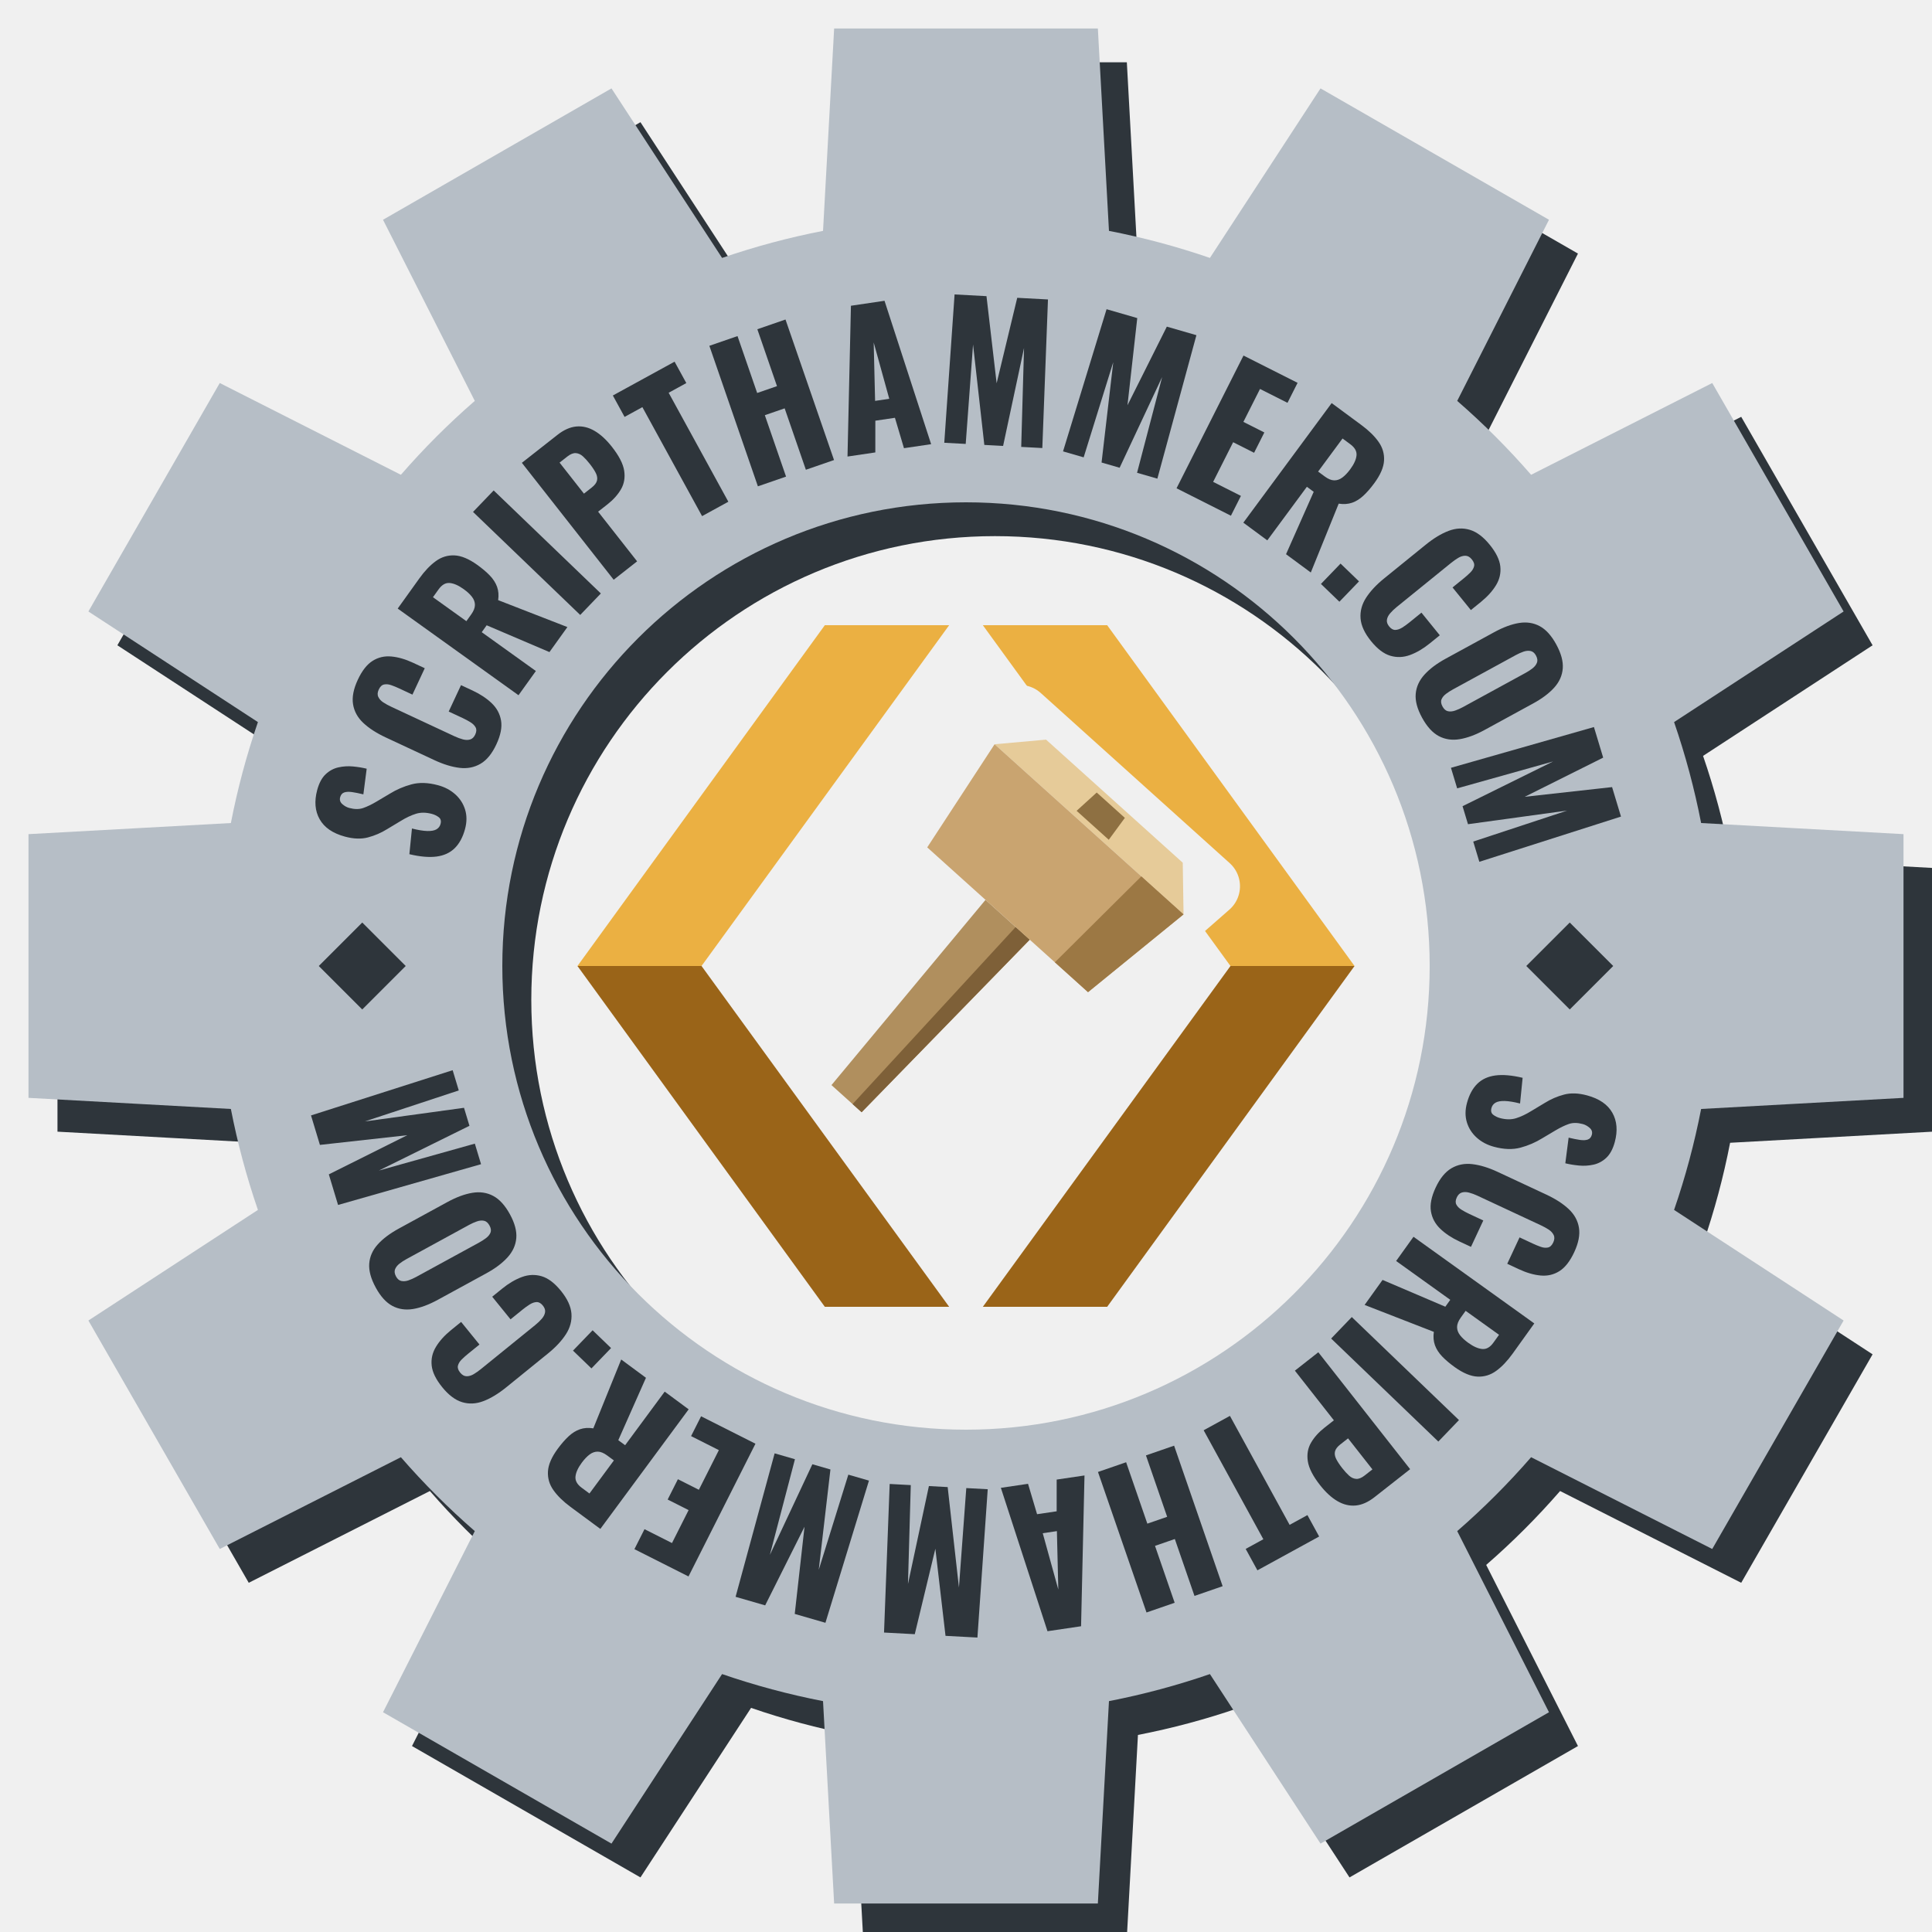
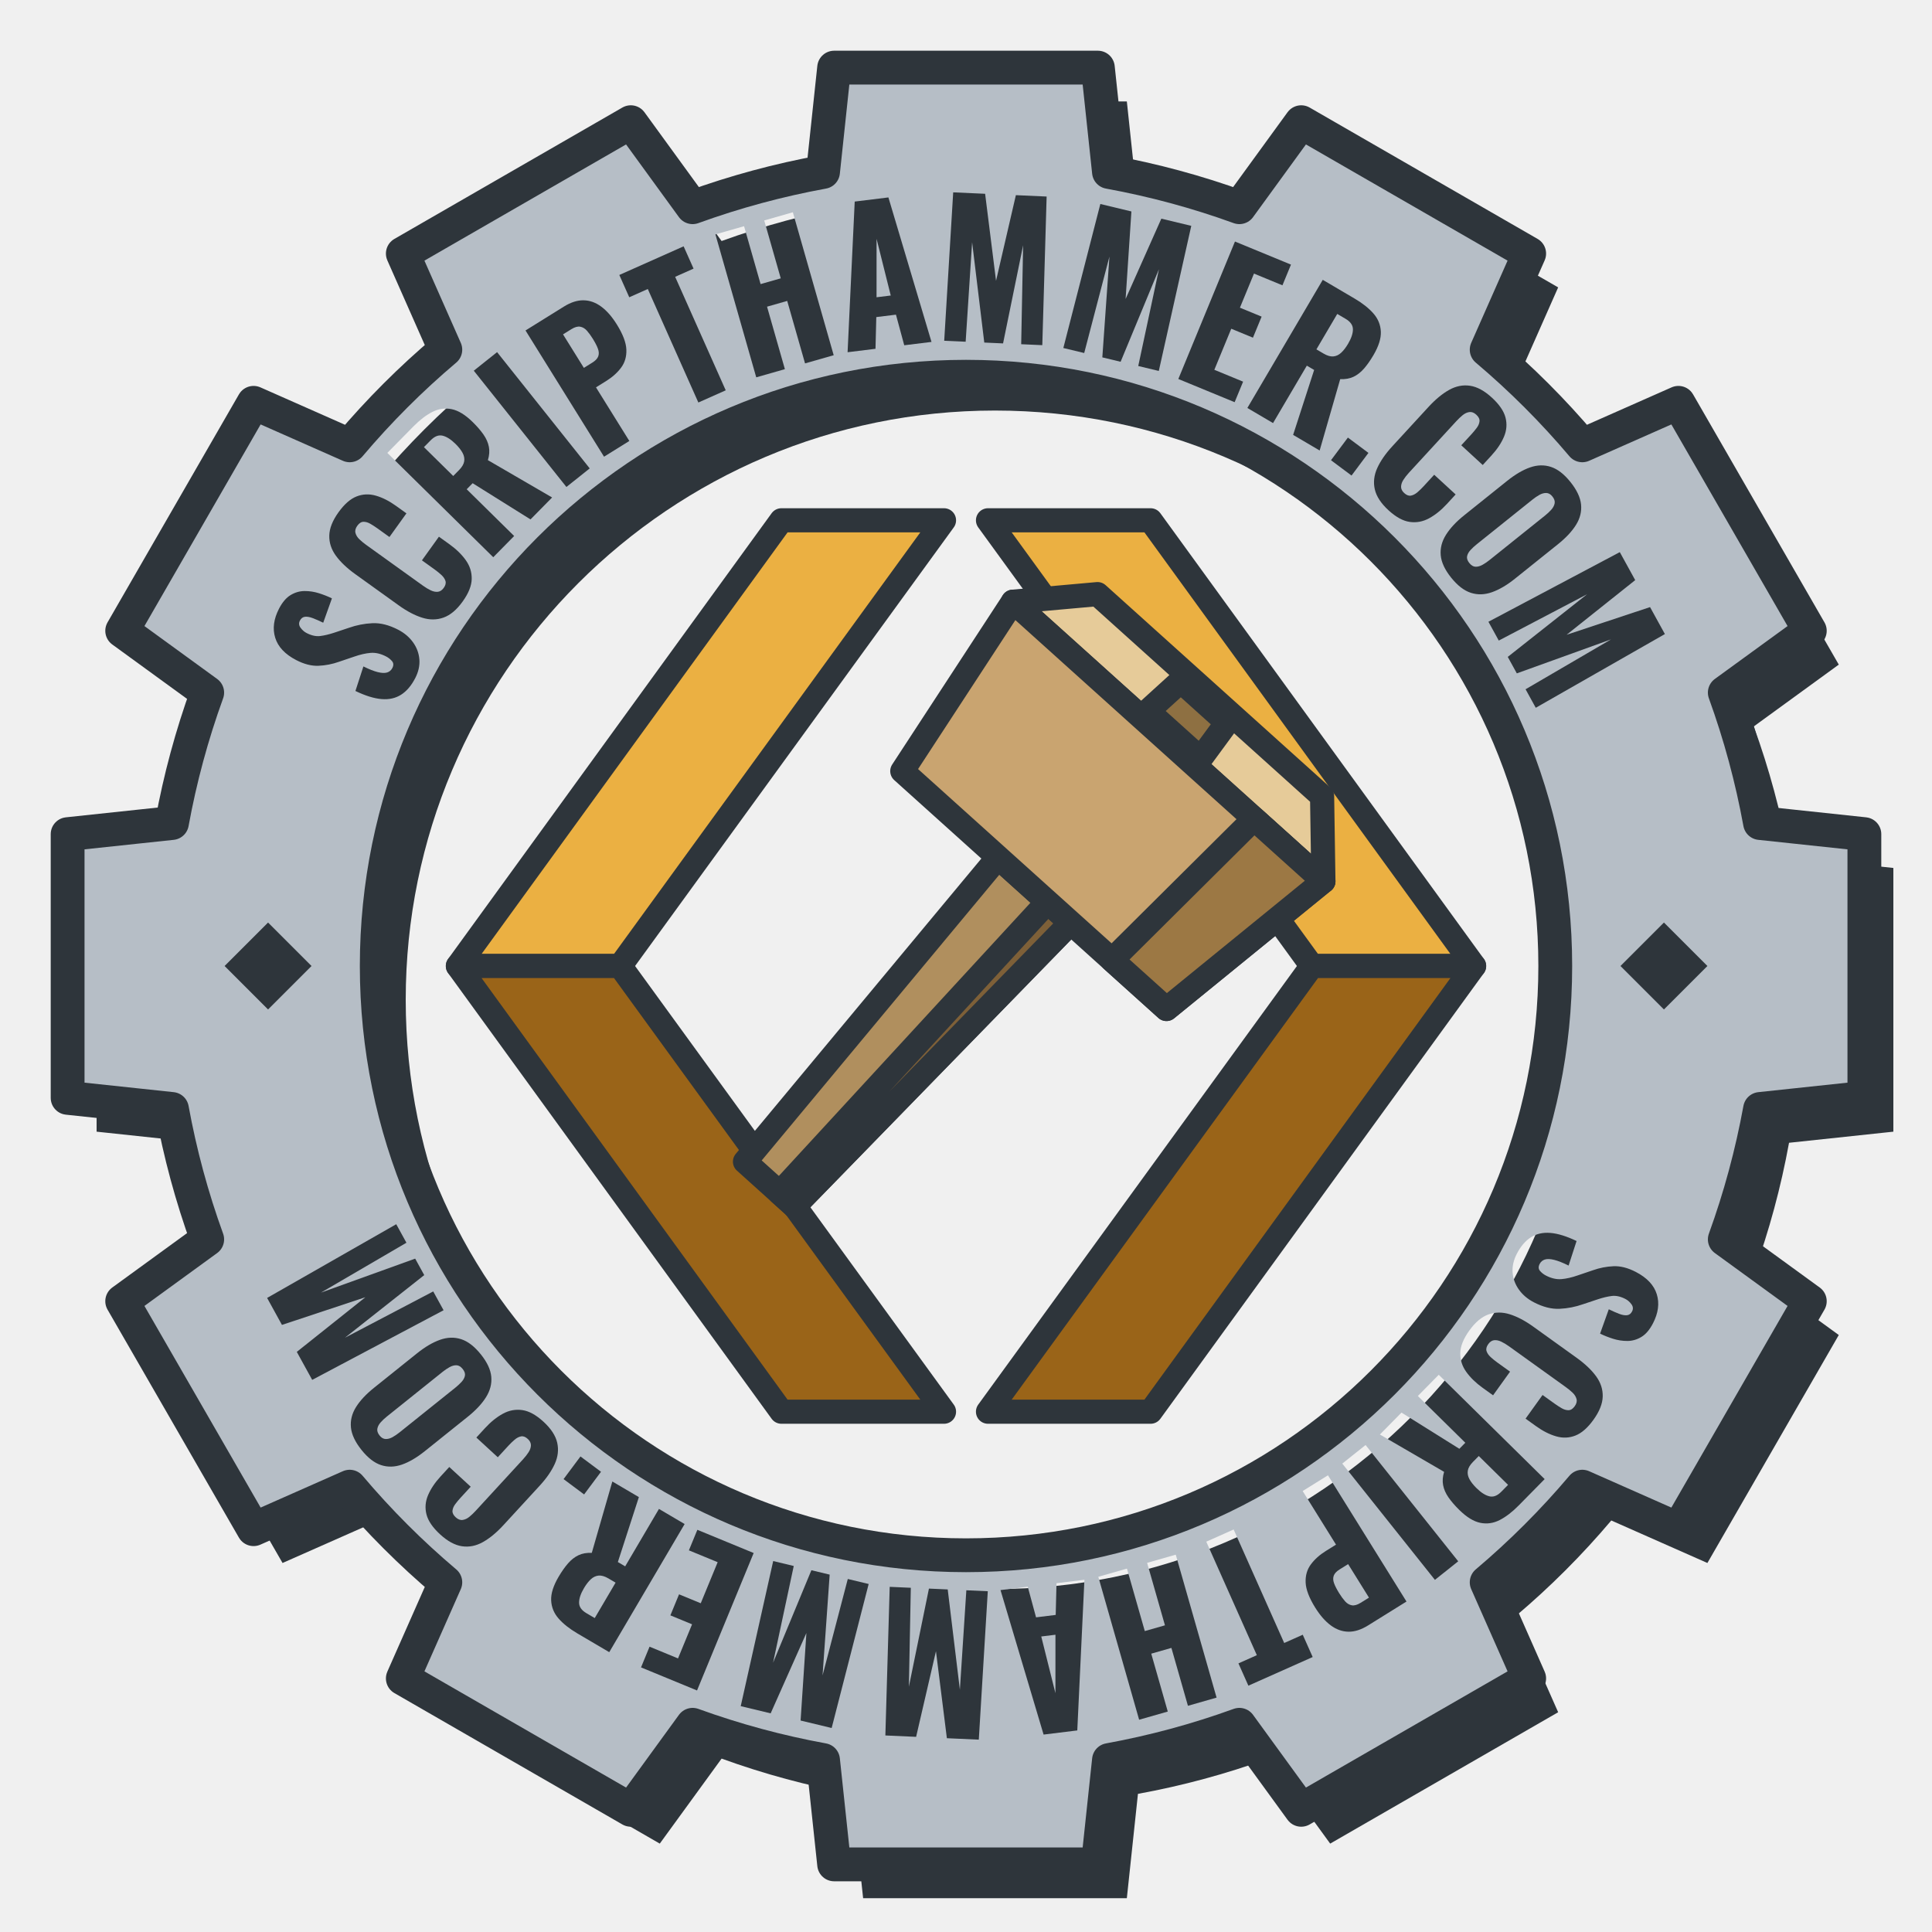
<svg xmlns="http://www.w3.org/2000/svg" viewBox="0 0 400 400" width="400" height="400" role="img" aria-label="ScriptHammer logo">
  <defs>
    <mask id="cut-word">
      <rect width="400" height="400" fill="#fff" />
      <g fill="#000">
-         <path transform="translate(93.367 180.6762) rotate(-74.8814) scale(0.034455 -0.038)" d="M275 -12Q199 -12 148.0 15.0Q97 42 71.0 98.5Q45 155 42 245L195 268Q196 216 204.5 184.0Q213 152 228.5 138.0Q244 124 266 124Q294 124 302.5 143.0Q311 162 311 183Q311 233 287.0 267.5Q263 302 222 337L152 398Q106 437 74.5 486.5Q43 536 43 609Q43 712 104.0 766.5Q165 821 270 821Q335 821 374.5 799.0Q414 777 434.5 741.5Q455 706 462.5 666.5Q470 627 471 591L317 572Q316 608 312.5 634.5Q309 661 298.0 675.5Q287 690 264 690Q239 690 227.5 669.0Q216 648 216 627Q216 582 237.5 553.5Q259 525 294 494L361 435Q414 390 450.5 333.0Q487 276 487 192Q487 135 461.0 88.5Q435 42 387.5 15.0Q340 -12 275 -12Z" />
-         <path transform="translate(98.095 163.0482) rotate(-64.984) scale(0.034455 -0.038)" d="M292 -12Q200 -12 146.5 21.5Q93 55 71.0 115.5Q49 176 49 258V550Q49 634 71.0 694.5Q93 755 146.5 788.0Q200 821 292 821Q382 821 432.5 791.5Q483 762 504.0 709.0Q525 656 525 587V517H350V598Q350 622 347.5 644.0Q345 666 333.0 680.5Q321 695 292 695Q264 695 250.5 680.0Q237 665 233.5 642.5Q230 620 230 595V214Q230 187 234.5 164.5Q239 142 252.5 128.5Q266 115 292 115Q320 115 332.0 129.5Q344 144 347.0 167.0Q350 190 350 214V299H525V229Q525 160 504.5 105.5Q484 51 433.5 19.5Q383 -12 292 -12Z" />
-         <path transform="translate(106.1466 145.6181) rotate(-54.3502) scale(0.034455 -0.038)" d="M60 0V810H283Q365 810 425.0 792.0Q485 774 518.5 727.5Q552 681 552 596Q552 546 544.0 507.0Q536 468 514.5 439.5Q493 411 453 392L564 0H379L290 363H239V0ZM239 466H289Q327 466 348.0 479.5Q369 493 377.5 518.5Q386 544 386 580Q386 632 367.0 661.0Q348 690 297 690H239Z" />
-         <path transform="translate(118.6705 128.8327) rotate(-46.1346) scale(0.034455 -0.038)" d="M61 0V810H240V0Z" />
-         <path transform="translate(125.4309 121.3064) rotate(-38.1436) scale(0.034455 -0.038)" d="M60 0V810H332Q405 810 452.0 782.5Q499 755 522.0 702.5Q545 650 545 575Q545 481 514.0 431.5Q483 382 430.0 363.0Q377 344 311 344H239V0ZM239 469H299Q332 469 349.0 481.0Q366 493 371.5 517.0Q377 541 377 578Q377 609 372.5 632.5Q368 656 351.0 670.0Q334 684 298 684H239Z" />
-         <path transform="translate(141.3386 109.0598) rotate(-28.7121) scale(0.034455 -0.038)" d="M133 0V677H11V810H434V677H313V0Z" />
-         <path transform="translate(154.8618 101.3979) rotate(-19.0533) scale(0.034455 -0.038)" d="M63 0V810H242V482H368V810H547V0H368V354H242V0Z" />
-         <path transform="translate(174.7505 94.6284) rotate(-8.416) scale(0.034455 -0.038)" d="M21 0 174 810H378L529 0H364L337 171H218L190 0ZM234 278H320L277 594Z" />
-         <path transform="translate(193.5407 91.5653) rotate(3.0762) scale(0.034455 -0.038)" d="M57 0 71 810H263L352 339L448 810H633L647 0H520L505 539L411 0H298L198 543L186 0Z" />
-         <path transform="translate(218.204 92.9084) rotate(16.1243) scale(0.034455 -0.038)" d="M57 0 71 810H263L352 339L448 810H633L647 0H520L505 539L411 0H298L198 543L186 0Z" />
-         <path transform="translate(241.7438 100.1625) rotate(26.7692) scale(0.034455 -0.038)" d="M60 0V810H424V688H239V487H380V363H239V121H426V0Z" />
-         <path transform="translate(255.7568 106.9851) rotate(36.4507) scale(0.034455 -0.038)" d="M60 0V810H283Q365 810 425.0 792.0Q485 774 518.5 727.5Q552 681 552 596Q552 546 544.0 507.0Q536 468 514.5 439.5Q493 411 453 392L564 0H379L290 363H239V0ZM239 466H289Q327 466 348.0 479.5Q369 493 377.5 518.5Q386 544 386 580Q386 632 367.0 661.0Q348 690 297 690H239Z" />
-         <path transform="translate(272.3456 119.7979) rotate(43.9559) scale(0.034455 -0.038)" d="M46 0V154H200V0Z" />
-         <path transform="translate(277.8759 124.6331) rotate(50.963) scale(0.034455 -0.038)" d="M292 -12Q200 -12 146.5 21.5Q93 55 71.0 115.5Q49 176 49 258V550Q49 634 71.0 694.5Q93 755 146.5 788.0Q200 821 292 821Q382 821 432.5 791.5Q483 762 504.0 709.0Q525 656 525 587V517H350V598Q350 622 347.5 644.0Q345 666 333.0 680.5Q321 695 292 695Q264 695 250.5 680.0Q237 665 233.5 642.5Q230 620 230 595V214Q230 187 234.5 164.5Q239 142 252.5 128.5Q266 115 292 115Q320 115 332.0 129.5Q344 144 347.0 167.0Q350 190 350 214V299H525V229Q525 160 504.5 105.5Q484 51 433.5 19.5Q383 -12 292 -12Z" />
-         <path transform="translate(289.998 139.5344) rotate(61.3648) scale(0.034455 -0.038)" d="M292 -12Q201 -12 148.0 20.0Q95 52 72.0 112.0Q49 172 49 255V556Q49 640 72.0 699.0Q95 758 148.0 789.5Q201 821 292 821Q384 821 437.5 789.5Q491 758 514.0 699.0Q537 640 537 556V255Q537 172 514.0 112.0Q491 52 437.5 20.0Q384 -12 292 -12ZM292 115Q320 115 333.0 129.0Q346 143 350.0 165.0Q354 187 354 210V600Q354 624 350.0 645.5Q346 667 333.0 681.0Q320 695 292 695Q266 695 253.0 681.0Q240 667 236.0 645.5Q232 624 232 600V210Q232 187 235.5 165.0Q239 143 251.5 129.0Q264 115 292 115Z" />
-         <path transform="translate(299.8357 157.0863) rotate(73.1899) scale(0.034455 -0.038)" d="M57 0 71 810H263L352 339L448 810H633L647 0H520L505 539L411 0H298L198 543L186 0Z" />
+         <path transform="translate(81.1856 148.6312) rotate(-62.5867) scale(0.034455 -0.038)" d="M275 -12Q199 -12 148.0 15.0Q97 42 71.0 98.5Q45 155 42 245L195 268Q196 216 204.5 184.0Q213 152 228.5 138.0Q244 124 266 124Q294 124 302.5 143.0Q311 162 311 183Q311 233 287.0 267.5Q263 302 222 337L152 398Q106 437 74.5 486.5Q43 536 43 609Q43 712 104.0 766.5Q165 821 270 821Q335 821 374.5 799.0Q414 777 434.5 741.5Q455 706 462.5 666.5Q470 627 471 591L317 572Q316 608 312.5 634.5Q309 661 298.0 675.5Q287 690 264 690Q239 690 227.5 669.0Q216 648 216 627Q216 582 237.5 553.5Q259 525 294 494L361 435Q414 390 450.5 333.0Q487 276 487 192Q487 135 461.0 88.5Q435 42 387.5 15.0Q340 -12 275 -12Z" />
+         <path transform="translate(89.5512 132.4373) rotate(-54.3128) scale(0.034455 -0.038)" d="M292 -12Q200 -12 146.5 21.5Q93 55 71.0 115.5Q49 176 49 258V550Q49 634 71.0 694.5Q93 755 146.5 788.0Q200 821 292 821Q382 821 432.5 791.5Q483 762 504.0 709.0Q525 656 525 587V517H350V598Q350 622 347.5 644.0Q345 666 333.0 680.5Q321 695 292 695Q264 695 250.5 680.0Q237 665 233.5 642.5Q230 620 230 595V214Q230 187 234.5 164.5Q239 142 252.5 128.5Q266 115 292 115Q320 115 332.0 129.5Q344 144 347.0 167.0Q350 190 350 214V299H525V229Q525 160 504.5 105.5Q484 51 433.5 19.5Q383 -12 292 -12Z" />
+         <path transform="translate(100.6717 116.8415) rotate(-45.4305) scale(0.034455 -0.038)" d="M60 0V810H283Q365 810 425.0 792.0Q485 774 518.5 727.5Q552 681 552 596Q552 546 544.0 507.0Q536 468 514.5 439.5Q493 411 453 392L564 0H379L290 363H239V0ZM239 466H289Q327 466 348.0 479.5Q369 493 377.5 518.5Q386 544 386 580Q386 632 367.0 661.0Q348 690 297 690H239Z" />
+         <path transform="translate(115.6274 102.1325) rotate(-38.5438) scale(0.034455 -0.038)" d="M61 0V810H240V0Z" />
+         <path transform="translate(123.3048 95.6475) rotate(-31.8829) scale(0.034455 -0.038)" d="M60 0V810H332Q405 810 452.0 782.5Q499 755 522.0 702.5Q545 650 545 575Q545 481 514.0 431.5Q483 382 430.0 363.0Q377 344 311 344H239V0ZM239 469H299Q332 469 349.0 481.0Q366 493 371.5 517.0Q377 541 377 578Q377 609 372.5 632.5Q368 656 351.0 670.0Q334 684 298 684H239Z" />
+         <path transform="translate(140.4009 85.2002) rotate(-24.0092) scale(0.034455 -0.038)" d="M133 0V677H11V810H434V677H313V0Z" />
+         <path transform="translate(154.4852 78.7199) rotate(-15.9398) scale(0.034455 -0.038)" d="M63 0V810H242V482H368V810H547V0H368V354H242V0Z" />
+         <path transform="translate(174.7659 73.0143) rotate(-7.0104) scale(0.034455 -0.038)" d="M21 0 174 810H378L529 0H364L337 171H218L190 0ZM234 278H320L277 594Z" />
+         <path transform="translate(193.5268 70.4636) rotate(2.5687) scale(0.034455 -0.038)" d="M57 0 71 810H263L352 339L448 810H633L647 0H520L505 539L411 0H298L198 543L186 0Z" />
+         <path transform="translate(218.2423 71.5912) rotate(13.514) scale(0.034455 -0.038)" d="M57 0 71 810H263L352 339L448 810H633L647 0H520L505 539L411 0H298L198 543L186 0Z" />
+         <path transform="translate(242.0493 77.6779) rotate(22.3936) scale(0.034455 -0.038)" d="M60 0V810H424V688H239V487H380V363H239V121H426V0Z" />
+         <path transform="translate(256.4719 83.4174) rotate(30.4714) scale(0.034455 -0.038)" d="M60 0V810H283Q365 810 425.0 792.0Q485 774 518.5 727.5Q552 681 552 596Q552 546 544.0 507.0Q536 468 514.5 439.5Q493 411 453 392L564 0H379L290 363H239V0ZM239 466H289Q327 466 348.0 479.5Q369 493 377.5 518.5Q386 544 386 580Q386 632 367.0 661.0Q348 690 297 690H239Z" />
+         <path transform="translate(274.2975 94.337) rotate(36.7229) scale(0.034455 -0.038)" d="M46 0V154H200V0Z" />
+         <path transform="translate(280.369 98.4933) rotate(42.595) scale(0.034455 -0.038)" d="M292 -12Q200 -12 146.5 21.5Q93 55 71.0 115.5Q49 176 49 258V550Q49 634 71.0 694.5Q93 755 146.5 788.0Q200 821 292 821Q382 821 432.5 791.5Q483 762 504.0 709.0Q525 656 525 587V517H350V598Q350 622 347.5 644.0Q345 666 333.0 680.5Q321 695 292 695Q264 695 250.5 680.0Q237 665 233.5 642.5Q230 620 230 595V214Q230 187 234.5 164.5Q239 142 252.5 128.5Q266 115 292 115Q320 115 332.0 129.5Q344 144 347.0 167.0Q350 190 350 214V299H525V229Q525 160 504.5 105.5Q484 51 433.5 19.5Q383 -12 292 -12Z" />
+         <path transform="translate(294.5036 111.4501) rotate(51.2869) scale(0.034455 -0.038)" d="M292 -12Q201 -12 148.0 20.0Q95 52 72.0 112.0Q49 172 49 255V556Q49 640 72.0 699.0Q95 758 148.0 789.5Q201 821 292 821Q384 821 437.5 789.5Q491 758 514.0 699.0Q537 640 537 556V255Q537 172 514.0 112.0Q491 52 437.5 20.0Q384 -12 292 -12ZM292 115Q320 115 333.0 129.0Q346 143 350.0 165.0Q354 187 354 210V600Q354 624 350.0 645.5Q346 667 333.0 681.0Q320 695 292 695Q266 695 253.0 681.0Q240 667 236.0 645.5Q232 624 232 600V210Q232 187 235.5 165.0Q239 143 251.5 129.0Q264 115 292 115Z" />
+         <path transform="translate(307.2156 127.0079) rotate(61.1776) scale(0.034455 -0.038)" d="M57 0 71 810H263L352 339L448 810H633L647 0H520L505 539L411 0H298L198 543L186 0Z" />
      </g>
      <g fill="#000">
-         <path transform="translate(306.6329 219.3238) rotate(105.1186) scale(0.034455 -0.038)" d="M275 -12Q199 -12 148.0 15.0Q97 42 71.0 98.5Q45 155 42 245L195 268Q196 216 204.5 184.0Q213 152 228.5 138.0Q244 124 266 124Q294 124 302.5 143.0Q311 162 311 183Q311 233 287.0 267.5Q263 302 222 337L152 398Q106 437 74.5 486.5Q43 536 43 609Q43 712 104.0 766.5Q165 821 270 821Q335 821 374.5 799.0Q414 777 434.5 741.5Q455 706 462.5 666.5Q470 627 471 591L317 572Q316 608 312.5 634.5Q309 661 298.0 675.5Q287 690 264 690Q239 690 227.5 669.0Q216 648 216 627Q216 582 237.5 553.5Q259 525 294 494L361 435Q414 390 450.5 333.0Q487 276 487 192Q487 135 461.0 88.5Q435 42 387.5 15.0Q340 -12 275 -12Z" />
-         <path transform="translate(301.905 236.9518) rotate(115.016) scale(0.034455 -0.038)" d="M292 -12Q200 -12 146.5 21.5Q93 55 71.0 115.5Q49 176 49 258V550Q49 634 71.0 694.5Q93 755 146.5 788.0Q200 821 292 821Q382 821 432.5 791.5Q483 762 504.0 709.0Q525 656 525 587V517H350V598Q350 622 347.5 644.0Q345 666 333.0 680.5Q321 695 292 695Q264 695 250.5 680.0Q237 665 233.5 642.5Q230 620 230 595V214Q230 187 234.5 164.5Q239 142 252.5 128.5Q266 115 292 115Q320 115 332.0 129.5Q344 144 347.0 167.0Q350 190 350 214V299H525V229Q525 160 504.5 105.5Q484 51 433.5 19.5Q383 -12 292 -12Z" />
-         <path transform="translate(293.8534 254.382) rotate(125.6498) scale(0.034455 -0.038)" d="M60 0V810H283Q365 810 425.0 792.0Q485 774 518.5 727.5Q552 681 552 596Q552 546 544.0 507.0Q536 468 514.5 439.5Q493 411 453 392L564 0H379L290 363H239V0ZM239 466H289Q327 466 348.0 479.5Q369 493 377.5 518.5Q386 544 386 580Q386 632 367.0 661.0Q348 690 297 690H239Z" />
-         <path transform="translate(281.3296 271.1673) rotate(133.8654) scale(0.034455 -0.038)" d="M61 0V810H240V0Z" />
-         <path transform="translate(274.5691 278.6937) rotate(141.8564) scale(0.034455 -0.038)" d="M60 0V810H332Q405 810 452.0 782.5Q499 755 522.0 702.5Q545 650 545 575Q545 481 514.0 431.5Q483 382 430.0 363.0Q377 344 311 344H239V0ZM239 469H299Q332 469 349.0 481.0Q366 493 371.5 517.0Q377 541 377 578Q377 609 372.5 632.5Q368 656 351.0 670.0Q334 684 298 684H239Z" />
-         <path transform="translate(258.6614 290.9403) rotate(151.2879) scale(0.034455 -0.038)" d="M133 0V677H11V810H434V677H313V0Z" />
-         <path transform="translate(245.1381 298.6021) rotate(160.9467) scale(0.034455 -0.038)" d="M63 0V810H242V482H368V810H547V0H368V354H242V0Z" />
-         <path transform="translate(225.2495 305.3717) rotate(171.584) scale(0.034455 -0.038)" d="M21 0 174 810H378L529 0H364L337 171H218L190 0ZM234 278H320L277 594Z" />
-         <path transform="translate(206.4592 308.4347) rotate(-176.9238) scale(0.034455 -0.038)" d="M57 0 71 810H263L352 339L448 810H633L647 0H520L505 539L411 0H298L198 543L186 0Z" />
-         <path transform="translate(181.796 307.0916) rotate(-163.8757) scale(0.034455 -0.038)" d="M57 0 71 810H263L352 339L448 810H633L647 0H520L505 539L411 0H298L198 543L186 0Z" />
-         <path transform="translate(158.2562 299.8375) rotate(-153.2308) scale(0.034455 -0.038)" d="M60 0V810H424V688H239V487H380V363H239V121H426V0Z" />
-         <path transform="translate(144.2432 293.0149) rotate(-143.5493) scale(0.034455 -0.038)" d="M60 0V810H283Q365 810 425.0 792.0Q485 774 518.5 727.5Q552 681 552 596Q552 546 544.0 507.0Q536 468 514.5 439.5Q493 411 453 392L564 0H379L290 363H239V0ZM239 466H289Q327 466 348.0 479.5Q369 493 377.5 518.5Q386 544 386 580Q386 632 367.0 661.0Q348 690 297 690H239Z" />
-         <path transform="translate(127.6544 280.2021) rotate(-136.044) scale(0.034455 -0.038)" d="M46 0V154H200V0Z" />
-         <path transform="translate(122.1241 275.3669) rotate(-129.037) scale(0.034455 -0.038)" d="M292 -12Q200 -12 146.5 21.5Q93 55 71.0 115.5Q49 176 49 258V550Q49 634 71.0 694.5Q93 755 146.5 788.0Q200 821 292 821Q382 821 432.5 791.5Q483 762 504.0 709.0Q525 656 525 587V517H350V598Q350 622 347.5 644.0Q345 666 333.0 680.5Q321 695 292 695Q264 695 250.5 680.0Q237 665 233.5 642.5Q230 620 230 595V214Q230 187 234.5 164.5Q239 142 252.5 128.5Q266 115 292 115Q320 115 332.0 129.5Q344 144 347.0 167.0Q350 190 350 214V299H525V229Q525 160 504.5 105.5Q484 51 433.5 19.5Q383 -12 292 -12Z" />
-         <path transform="translate(110.0019 260.4656) rotate(-118.6352) scale(0.034455 -0.038)" d="M292 -12Q201 -12 148.0 20.0Q95 52 72.0 112.0Q49 172 49 255V556Q49 640 72.0 699.0Q95 758 148.0 789.5Q201 821 292 821Q384 821 437.5 789.5Q491 758 514.0 699.0Q537 640 537 556V255Q537 172 514.0 112.0Q491 52 437.5 20.0Q384 -12 292 -12ZM292 115Q320 115 333.0 129.0Q346 143 350.0 165.0Q354 187 354 210V600Q354 624 350.0 645.5Q346 667 333.0 681.0Q320 695 292 695Q266 695 253.0 681.0Q240 667 236.0 645.5Q232 624 232 600V210Q232 187 235.5 165.0Q239 143 251.5 129.0Q264 115 292 115Z" />
-         <path transform="translate(100.1643 242.9138) rotate(-106.8101) scale(0.034455 -0.038)" d="M57 0 71 810H263L352 339L448 810H633L647 0H520L505 539L411 0H298L198 543L186 0Z" />
+         <path transform="translate(318.8144 251.3689) rotate(117.4133) scale(0.034455 -0.038)" d="M275 -12Q199 -12 148.0 15.0Q97 42 71.0 98.5Q45 155 42 245L195 268Q196 216 204.5 184.0Q213 152 228.5 138.0Q244 124 266 124Q294 124 302.5 143.0Q311 162 311 183Q311 233 287.0 267.5Q263 302 222 337L152 398Q106 437 74.5 486.5Q43 536 43 609Q43 712 104.0 766.5Q165 821 270 821Q335 821 374.5 799.0Q414 777 434.5 741.5Q455 706 462.5 666.5Q470 627 471 591L317 572Q316 608 312.5 634.5Q309 661 298.0 675.5Q287 690 264 690Q239 690 227.5 669.0Q216 648 216 627Q216 582 237.5 553.5Q259 525 294 494L361 435Q414 390 450.5 333.0Q487 276 487 192Q487 135 461.0 88.5Q435 42 387.5 15.0Q340 -12 275 -12Z" />
+         <path transform="translate(310.4488 267.5628) rotate(125.6872) scale(0.034455 -0.038)" d="M292 -12Q200 -12 146.5 21.5Q93 55 71.0 115.5Q49 176 49 258V550Q49 634 71.0 694.5Q93 755 146.5 788.0Q200 821 292 821Q382 821 432.5 791.5Q483 762 504.0 709.0Q525 656 525 587V517H350V598Q350 622 347.5 644.0Q345 666 333.0 680.5Q321 695 292 695Q264 695 250.5 680.0Q237 665 233.5 642.5Q230 620 230 595V214Q230 187 234.5 164.5Q239 142 252.5 128.5Q266 115 292 115Q320 115 332.0 129.5Q344 144 347.0 167.0Q350 190 350 214V299H525V229Q525 160 504.5 105.5Q484 51 433.5 19.5Q383 -12 292 -12Z" />
+         <path transform="translate(299.3282 283.1586) rotate(134.5695) scale(0.034455 -0.038)" d="M60 0V810H283Q365 810 425.0 792.0Q485 774 518.5 727.5Q552 681 552 596Q552 546 544.0 507.0Q536 468 514.5 439.5Q493 411 453 392L564 0H379L290 363H239V0ZM239 466H289Q327 466 348.0 479.5Q369 493 377.5 518.5Q386 544 386 580Q386 632 367.0 661.0Q348 690 297 690H239Z" />
+         <path transform="translate(284.3726 297.8676) rotate(141.4562) scale(0.034455 -0.038)" d="M61 0V810H240V0Z" />
+         <path transform="translate(276.6952 304.3525) rotate(148.1171) scale(0.034455 -0.038)" d="M60 0V810H332Q405 810 452.0 782.5Q499 755 522.0 702.5Q545 650 545 575Q545 481 514.0 431.5Q483 382 430.0 363.0Q377 344 311 344H239V0ZM239 469H299Q332 469 349.0 481.0Q366 493 371.5 517.0Q377 541 377 578Q377 609 372.5 632.5Q368 656 351.0 670.0Q334 684 298 684H239Z" />
+         <path transform="translate(259.5991 314.7998) rotate(155.9908) scale(0.034455 -0.038)" d="M133 0V677H11V810H434V677H313V0Z" />
+         <path transform="translate(245.5148 321.2802) rotate(164.0602) scale(0.034455 -0.038)" d="M63 0V810H242V482H368V810H547V0H368V354H242V0Z" />
+         <path transform="translate(225.2341 326.9857) rotate(172.9897) scale(0.034455 -0.038)" d="M21 0 174 810H378L529 0H364L337 171H218L190 0ZM234 278H320L277 594Z" />
+         <path transform="translate(206.4732 329.5364) rotate(-177.4313) scale(0.034455 -0.038)" d="M57 0 71 810H263L352 339L448 810H633L647 0H520L505 539L411 0H298L198 543L186 0Z" />
+         <path transform="translate(181.7576 328.4088) rotate(-166.4859) scale(0.034455 -0.038)" d="M57 0 71 810H263L352 339L448 810H633L647 0H520L505 539L411 0H298L198 543L186 0Z" />
+         <path transform="translate(157.9507 322.3221) rotate(-157.6064) scale(0.034455 -0.038)" d="M60 0V810H424V688H239V487H380V363H239V121H426V0Z" />
+         <path transform="translate(143.5281 316.5826) rotate(-149.5285) scale(0.034455 -0.038)" d="M60 0V810H283Q365 810 425.0 792.0Q485 774 518.5 727.5Q552 681 552 596Q552 546 544.0 507.0Q536 468 514.5 439.5Q493 411 453 392L564 0H379L290 363H239V0ZM239 466H289Q327 466 348.0 479.5Q369 493 377.5 518.5Q386 544 386 580Q386 632 367.0 661.0Q348 690 297 690H239Z" />
+         <path transform="translate(125.7025 305.663) rotate(-143.277) scale(0.034455 -0.038)" d="M46 0V154H200V0Z" />
+         <path transform="translate(119.631 301.5067) rotate(-137.405) scale(0.034455 -0.038)" d="M292 -12Q200 -12 146.5 21.5Q93 55 71.0 115.5Q49 176 49 258V550Q49 634 71.0 694.5Q93 755 146.5 788.0Q200 821 292 821Q382 821 432.5 791.5Q483 762 504.0 709.0Q525 656 525 587V517H350V598Q350 622 347.5 644.0Q345 666 333.0 680.5Q321 695 292 695Q264 695 250.5 680.0Q237 665 233.5 642.5Q230 620 230 595V214Q230 187 234.5 164.5Q239 142 252.5 128.5Q266 115 292 115Q320 115 332.0 129.5Q344 144 347.0 167.0Q350 190 350 214V299H525V229Q525 160 504.5 105.5Q484 51 433.5 19.5Q383 -12 292 -12Z" />
+         <path transform="translate(105.4964 288.5499) rotate(-128.713) scale(0.034455 -0.038)" d="M292 -12Q201 -12 148.0 20.0Q95 52 72.0 112.0Q49 172 49 255V556Q49 640 72.0 699.0Q95 758 148.0 789.5Q201 821 292 821Q384 821 437.5 789.5Q491 758 514.0 699.0Q537 640 537 556V255Q537 172 514.0 112.0Q491 52 437.5 20.0Q384 -12 292 -12ZM292 115Q320 115 333.0 129.0Q346 143 350.0 165.0Q354 187 354 210V600Q354 624 350.0 645.5Q346 667 333.0 681.0Q320 695 292 695Q266 695 253.0 681.0Q240 667 236.0 645.5Q232 624 232 600V210Q232 187 235.5 165.0Q239 143 251.5 129.0Q264 115 292 115Z" />
+         <path transform="translate(92.7844 272.9921) rotate(-118.8224) scale(0.034455 -0.038)" d="M57 0 71 810H263L352 339L448 810H633L647 0H520L505 539L411 0H298L198 543L186 0Z" />
      </g>
-       <path fill="#000" d="M325,191 L334,200 L325,209 L316,200 Z" />
-       <path fill="#000" d="M75,191 L84,200 L75,209 L66,200 Z" />
+       <path fill="#000" d="M344.5,191 L353.5,200 L344.5,209 L335.5,200 Z" />
+       <path fill="#000" d="M55.5,191 L64.5,200 L55.5,209 L46.5,200 Z" />
    </mask>
-     <path id="gear-body" fill-rule="evenodd" d="M170.4,47.8 L172.7,5.9 L227.3,5.9 L229.6,47.8 A155,155 0 0 1 250.5,53.4L250.5,53.4 L273.4,18.3 L320.7,45.5 L301.7,83 A155,155 0 0 1 317,98.3L317,98.3 L354.5,79.3 L381.7,126.6 L346.6,149.5 A155,155 0 0 1 352.2,170.4L352.2,170.4 L394.1,172.7 L394.1,227.3 L352.2,229.6 A155,155 0 0 1 346.6,250.5L346.6,250.5 L381.7,273.4 L354.5,320.7 L317,301.7 A155,155 0 0 1 301.7,317L301.7,317 L320.7,354.5 L273.4,381.7 L250.5,346.6 A155,155 0 0 1 229.6,352.2L229.6,352.2 L227.3,394.1 L172.7,394.1 L170.4,352.2 A155,155 0 0 1 149.5,346.6L149.5,346.6 L126.6,381.7 L79.3,354.5 L98.3,317 A155,155 0 0 1 83,301.7L83,301.7 L45.5,320.7 L18.3,273.4 L53.4,250.5 A155,155 0 0 1 47.8,229.6L47.8,229.6 L5.9,227.3 L5.9,172.7 L47.8,170.4 A155,155 0 0 1 53.4,149.5L53.4,149.5 L18.3,126.6 L45.5,79.3 L83,98.3 A155,155 0 0 1 98.3,83L98.3,83 L79.3,45.5 L126.6,18.3 L149.5,53.4 A155,155 0 0 1 170.4,47.8 Z M200,104 A96,96 0 1 1 200,296 A96,96 0 1 1 200,104 Z" />
-     <g id="tags">
+     <path id="gear-body" fill-rule="evenodd" d="M170.4,35.6 L172.7,14 L227.3,14 L229.6,35.6 A167,167 0 0 1 256.6,42.9 L269.4,25.3 L316.6,52.5 L307.8,72.4 A167,167 0 0 1 327.6,92.2 L347.5,83.4 L374.7,130.6 L357.1,143.4 A167,167 0 0 1 364.4,170.4 L386,172.7 L386,227.3 L364.4,229.6 A167,167 0 0 1 357.1,256.6 L374.7,269.4 L347.5,316.6 L327.6,307.8 A167,167 0 0 1 307.8,327.6 L316.6,347.5 L269.4,374.7 L256.6,357.1 A167,167 0 0 1 229.6,364.4 L227.3,386 L172.7,386 L170.4,364.4 A167,167 0 0 1 143.4,357.1 L130.6,374.7 L83.4,347.5 L92.2,327.6 A167,167 0 0 1 72.4,307.8 L52.5,316.6 L25.3,269.4 L42.9,256.6 A167,167 0 0 1 35.6,229.6 L14,227.3 L14,172.7 L35.6,170.4 A167,167 0 0 1 42.9,143.4 L25.3,130.6 L52.5,83.4 L72.4,92.2 A167,167 0 0 1 92.2,72.4 L83.4,52.5 L130.6,25.3 L143.4,42.9 A167,167 0 0 1 170.4,35.6 Z M200,78 A122,122 0 1 1 200,322 A122,122 0 1 1 200,78 Z" />
+     <g id="tags" stroke="#2E353B" stroke-width="7.353" stroke-linejoin="round">
      <path fill="#EBB042" d="M143.8,64.3 L45.3,200 L94.7,200 L193.3,64.3 Z" />
      <path fill="#9A6418" d="M45.3,200 L143.8,335.7 L193.3,335.7 L94.7,200 Z" />
      <path fill="#EBB042" d="M256.2,64.3 L354.7,200 L305.3,200 L206.7,64.3 Z" />
      <path fill="#9A6418" d="M354.7,200 L256.2,335.7 L206.7,335.7 L305.3,200 Z" />
    </g>
    <g id="mallet">
-       <g transform="rotate(42 200 200)">
+       <g transform="rotate(42 200 200)" stroke="#2E353B" stroke-width="10.87" stroke-linejoin="round">
        <path fill="#B08F5E" d="M178,154 L222,154 L215,332 L185,332 Z" />
        <path fill="#7E6038" d="M208,154 L222,154 L215,332 L206,332 Z" />
        <path fill="#E6CB99" d="M106,64 L132,36 L268,36 L294,64 Z" />
        <path fill="#8E7042" d="M186,40 L214,40 L216,60 L184,60 Z" />
        <path fill="#C9A470" d="M106,64 L294,64 L280,154 L120,154 Z" />
        <path fill="#9C7844" d="M252,64 L294,64 L280,154 L247,154 Z" />
      </g>
    </g>
-     <mask id="cut-lockup">
-       <rect width="400" height="400" fill="#fff" />
-       <g transform="translate(200 200) scale(.28) translate(-200 -200)" stroke="#000" stroke-width="46" stroke-linejoin="round" fill="#000">
-         <path transform="rotate(42 200 200)" d="M178,154 L222,154 L215,332 L185,332 Z" />
-         <path transform="rotate(42 200 200)" d="M106,36 L294,36 L280,154 L120,154 Z" />
-       </g>
-     </mask>
  </defs>
-   <g mask="url(#cut-lockup)">
+   <g>
    <use href="#gear-body" transform="translate(6,7)" fill="#2E353B" />
-     <use href="#gear-body" mask="url(#cut-word)" fill="#B6BEC6" />
-     <g transform="translate(200 200) scale(.52) translate(-200 -200)">
+     <use href="#gear-body" mask="url(#cut-word)" fill="#B6BEC6" stroke="#2E353B" stroke-width="7.0" stroke-linejoin="round" />
+     <g transform="translate(200 200) scale(.68) translate(-200 -200)">
      <use href="#tags" />
    </g>
  </g>
-   <g transform="translate(200 200) scale(.28) translate(-200 -200)">
+   <g transform="translate(200 200) scale(.46) translate(-200 -200)">
    <use href="#mallet" />
  </g>
</svg>
